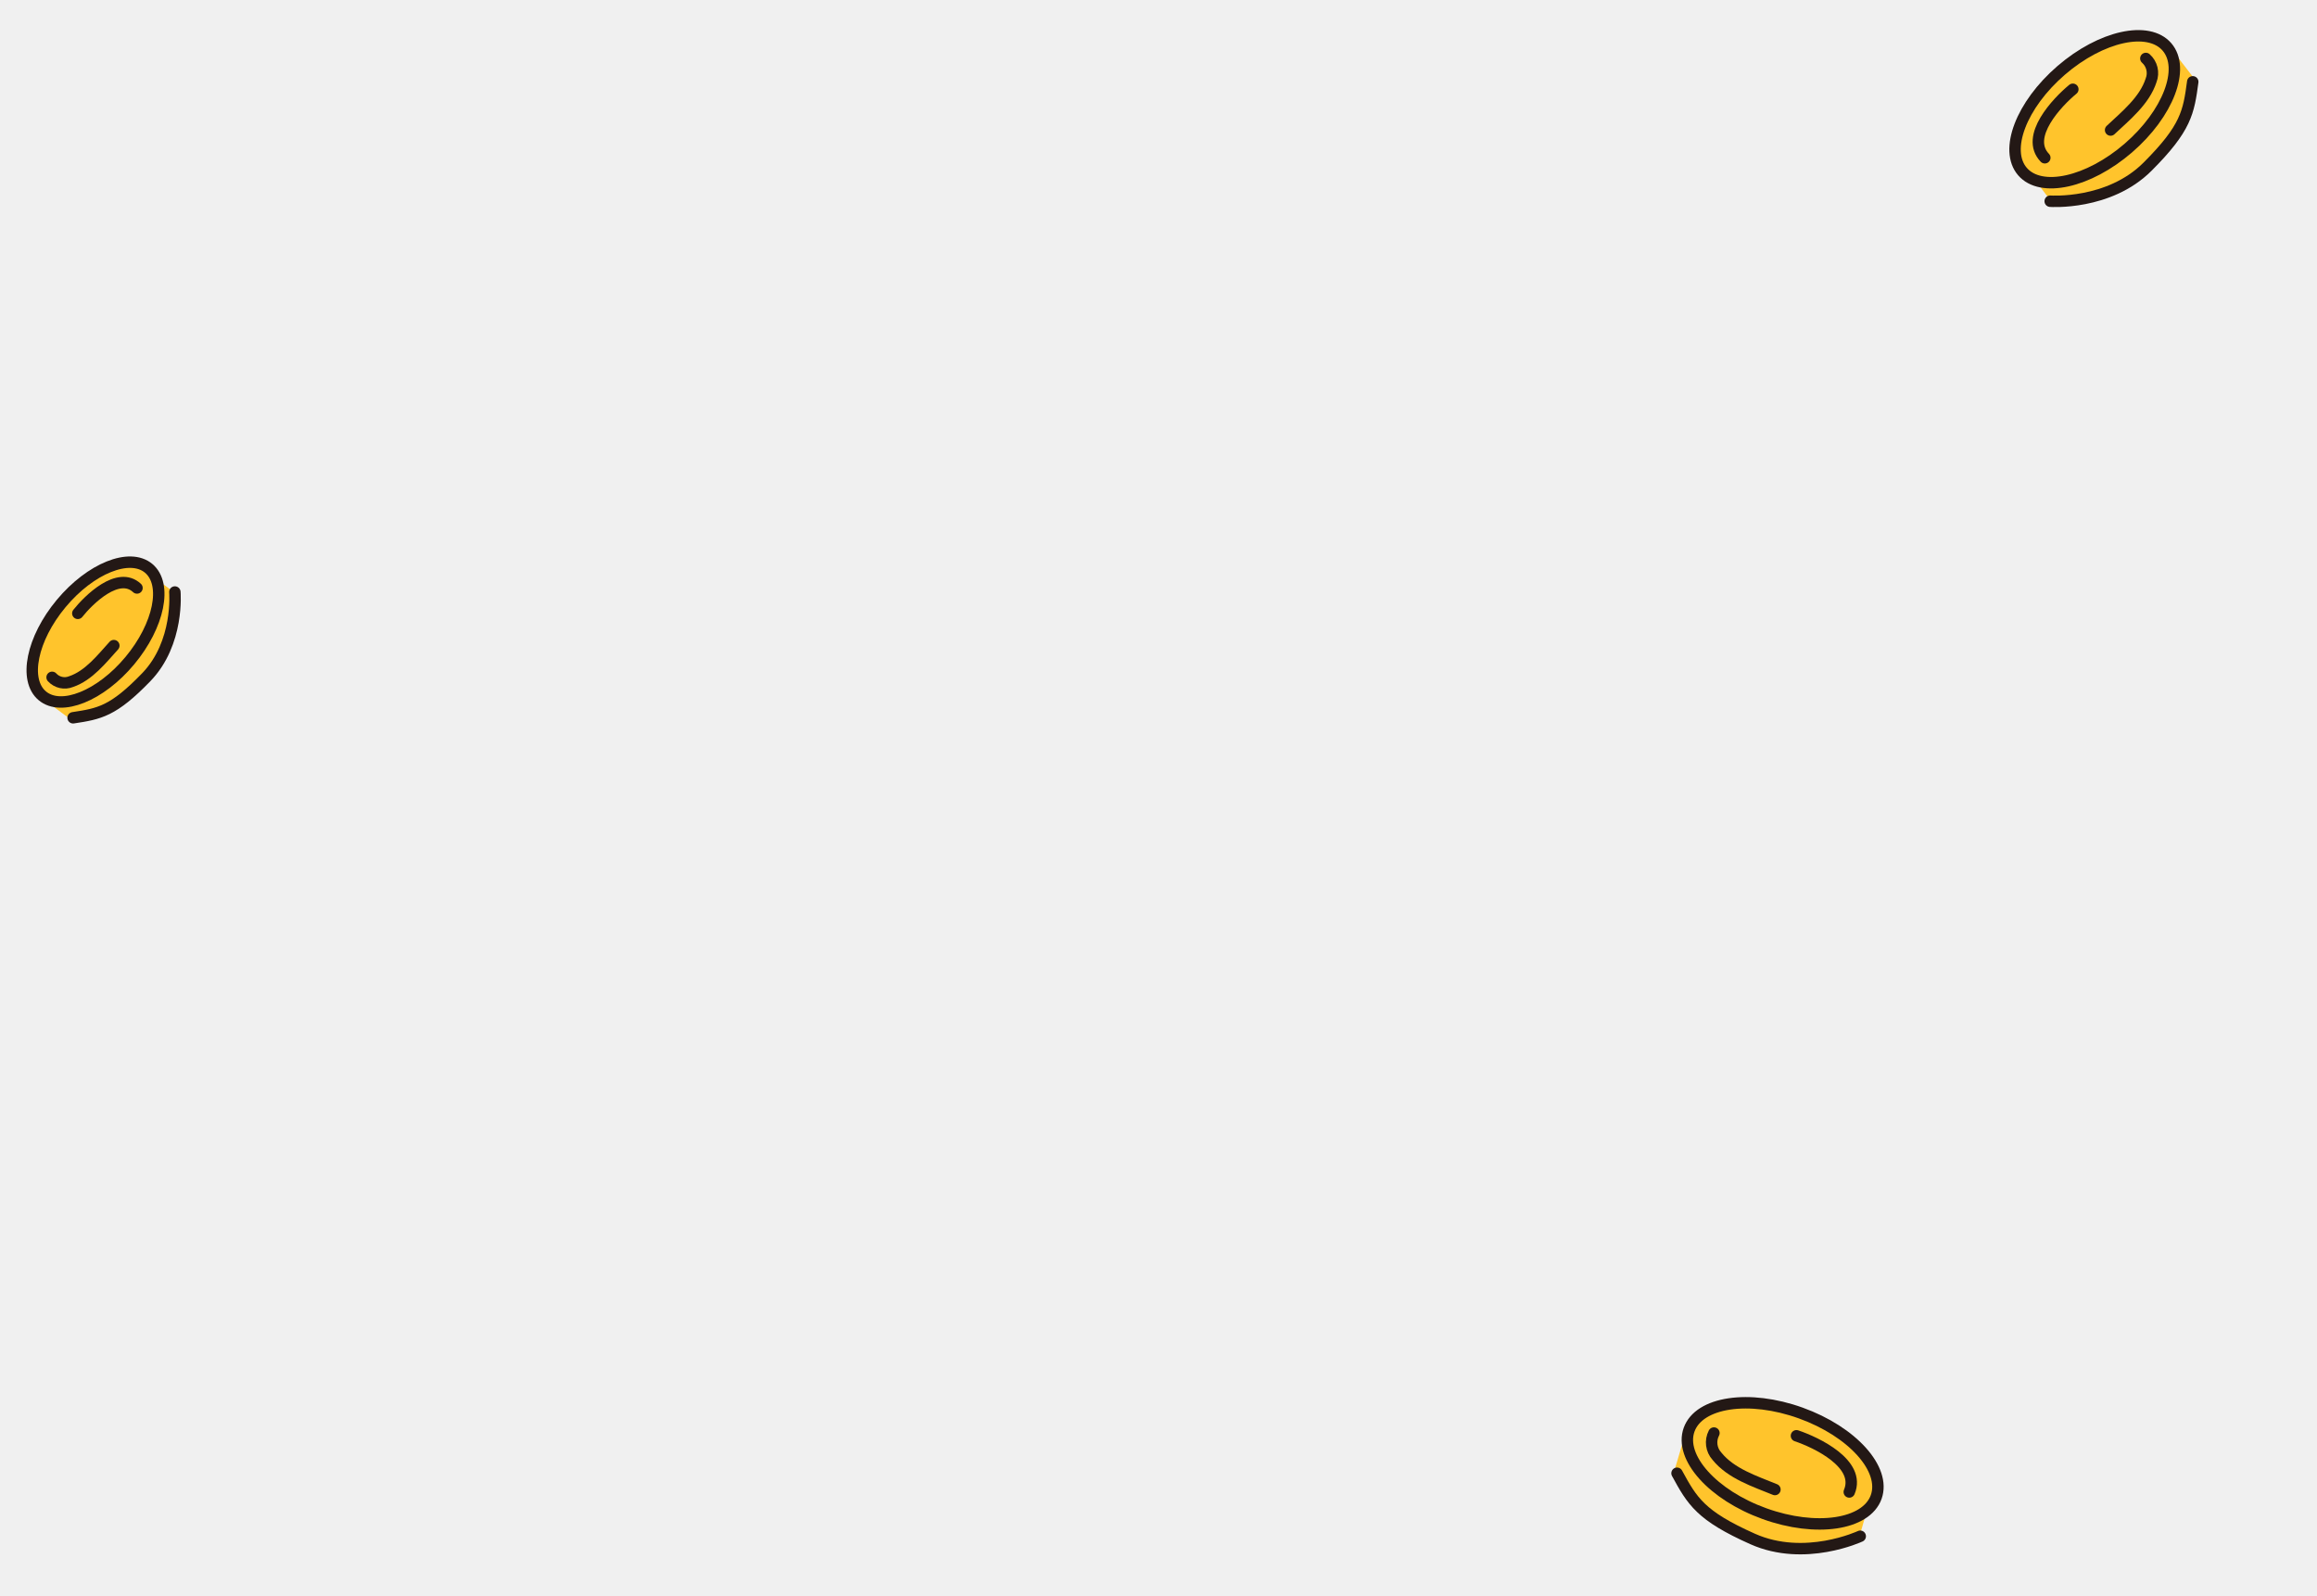
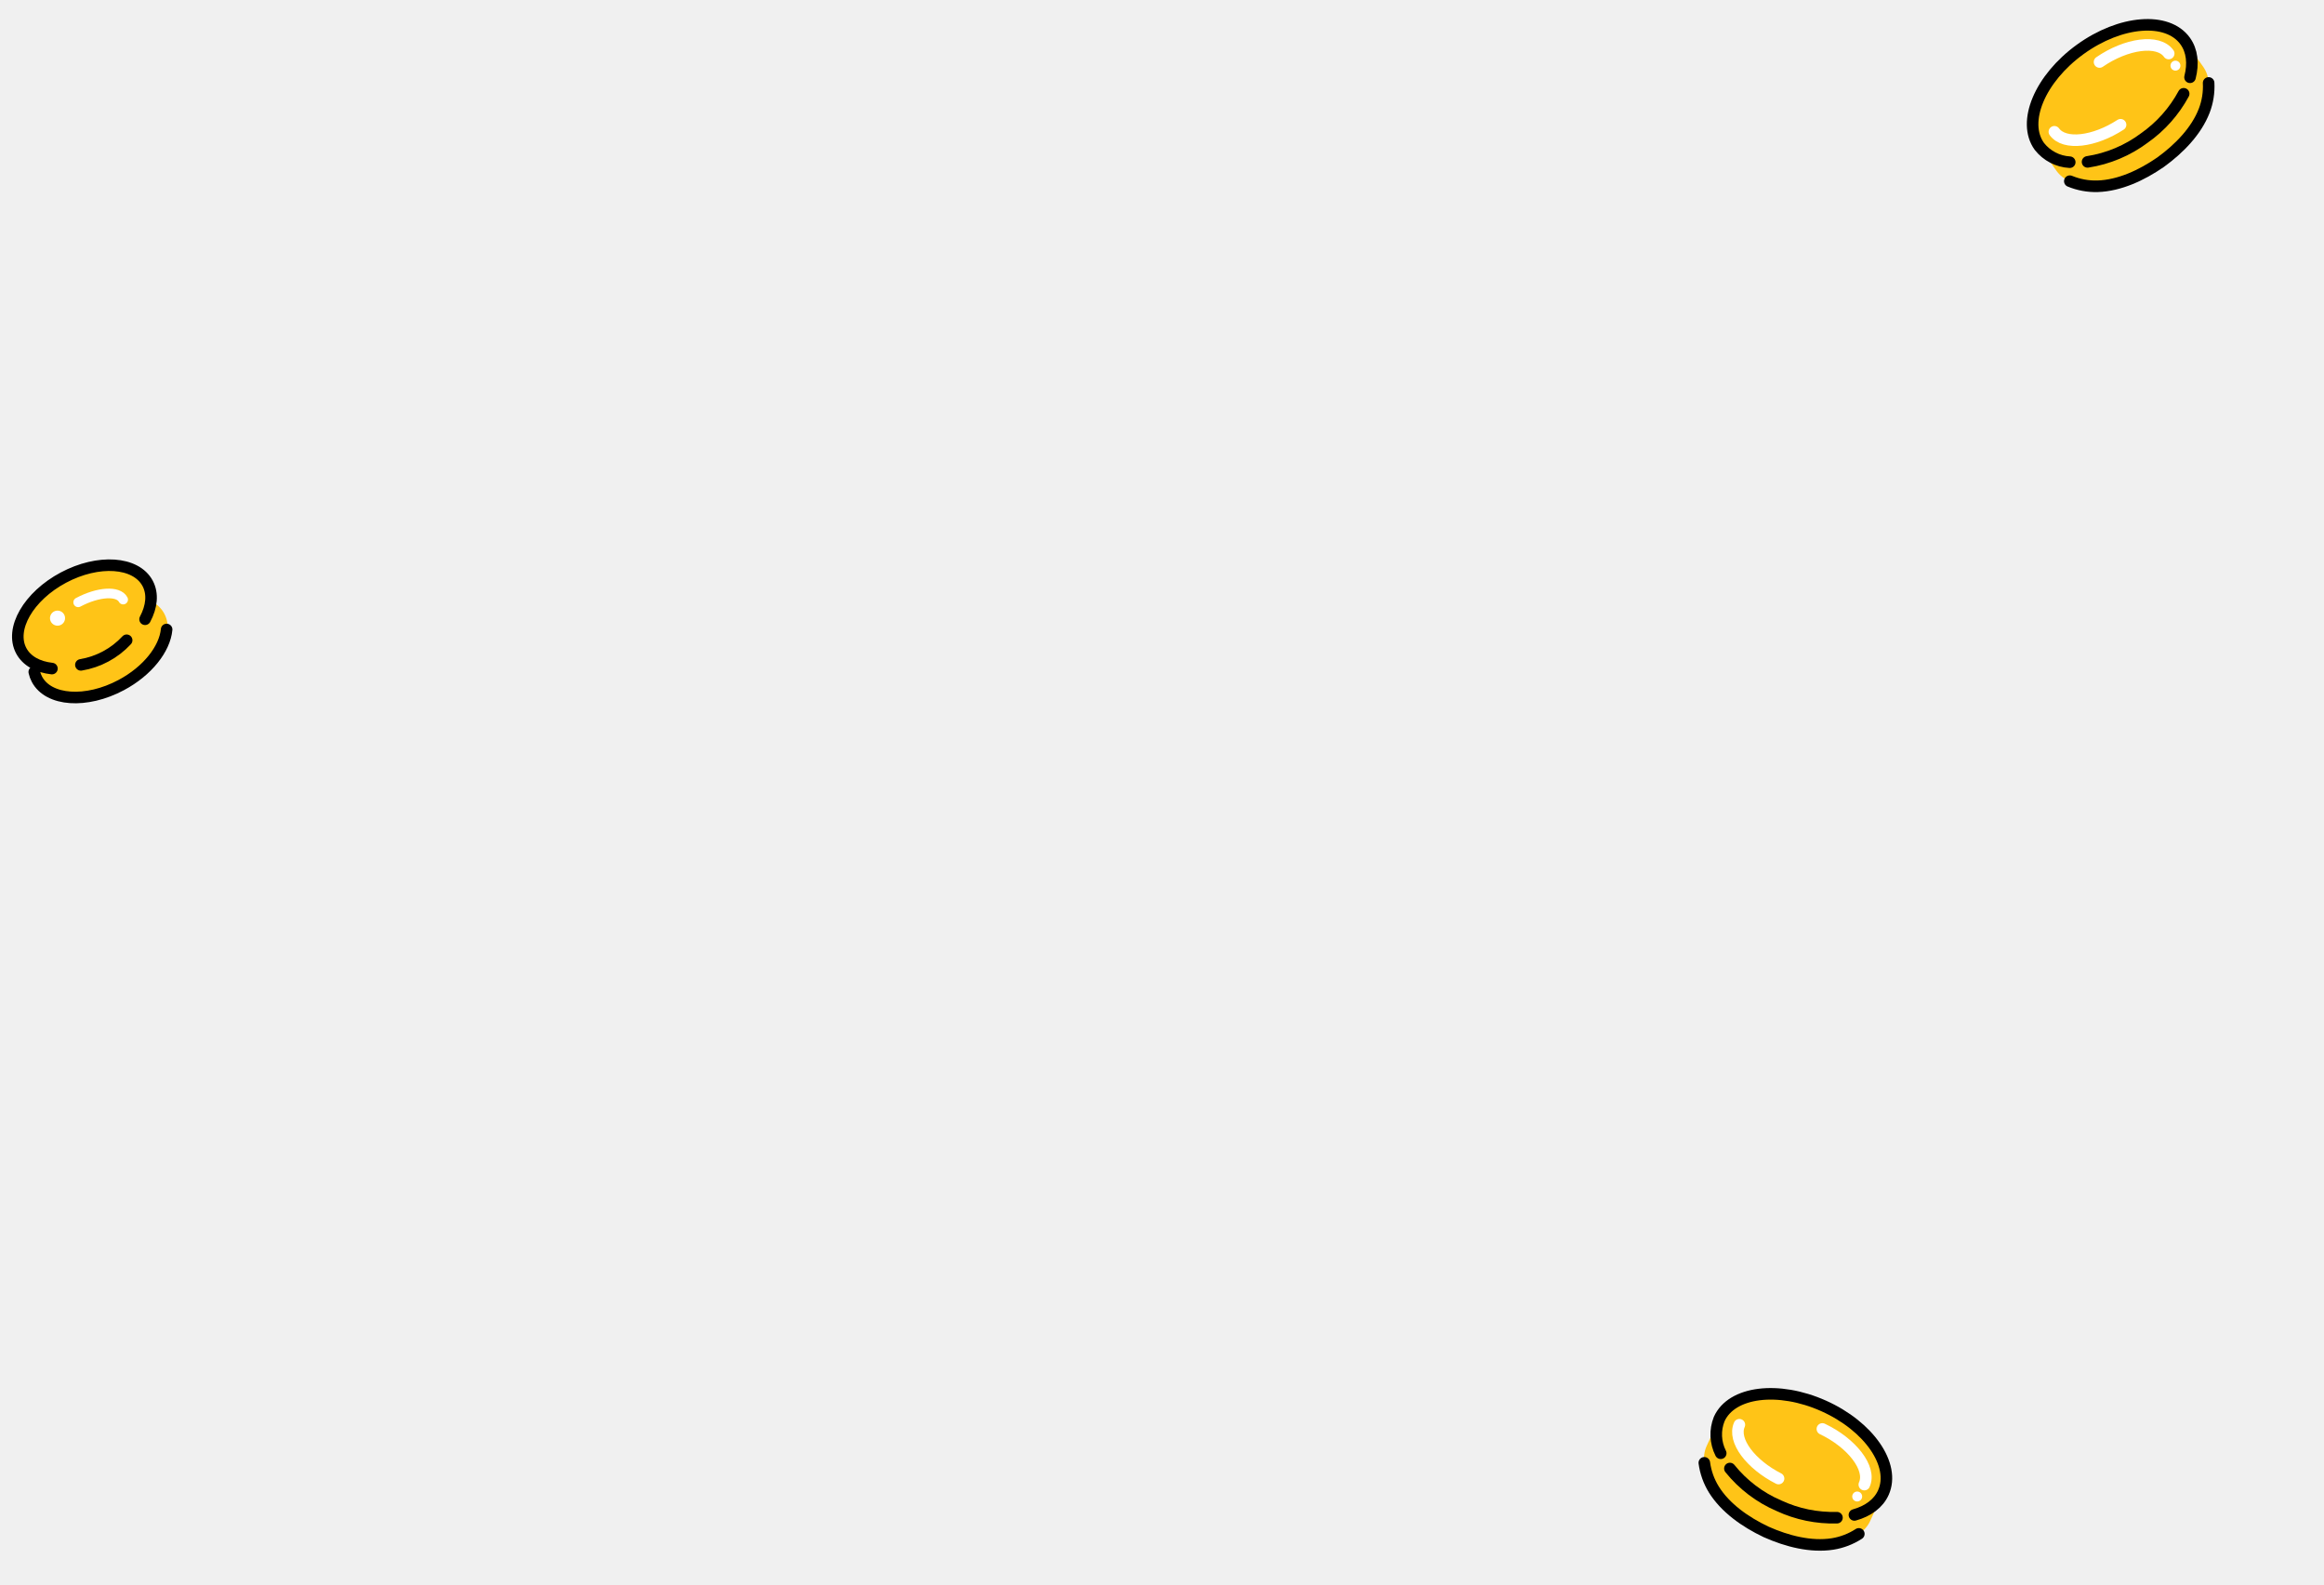
- <svg xmlns="http://www.w3.org/2000/svg" width="607.936" height="418.672" viewBox="0 0 607.936 418.672">
-   <g id="グループ_20609" data-name="グループ 20609" transform="translate(-929.064 -8048.364)">
-     <rect id="長方形_5822" data-name="長方形 5822" width="582" height="353" rx="40" transform="translate(955 8081.5)" fill="none" />
-     <g id="グループ_20463" data-name="グループ 20463" transform="translate(931.177 8189.964)">
-       <path id="パス_3552" data-name="パス 3552" d="M988.175,560.835l-10.139-7.413s-8.853-5.353-22.236,13.8c-9.059,13.591-1.442,22.031-1.442,22.031l6.382,4.736s13.783.823,22.128-13.8S988.175,560.835,988.175,560.835Z" transform="translate(-944.892 -547.267)" fill="#ffc42c" />
-       <path id="パス_3553" data-name="パス 3553" d="M985.874,558.825s1.2,13.349-7.5,22.349-12.3,9.6-19.2,10.649" transform="translate(-942.108 -545.097)" fill="none" stroke="#231815" stroke-linecap="round" stroke-miterlimit="10" stroke-width="3" />
-       <ellipse id="楕円形_2308" data-name="楕円形 2308" cx="21.786" cy="11.723" rx="21.786" ry="11.723" transform="matrix(0.64, -0.768, 0.768, 0.64, -0.001, 33.47)" fill="none" stroke="#231815" stroke-linecap="round" stroke-miterlimit="10" stroke-width="3" />
-       <path id="パス_3554" data-name="パス 3554" d="M975.612,558.415c-4.919-4.565-12.652,3.065-15.524,6.663" transform="translate(-941.783 -545.747)" fill="none" stroke="#231815" stroke-linecap="round" stroke-miterlimit="10" stroke-width="3" />
-       <path id="パス_3555" data-name="パス 3555" d="M971.311,569.193c-3.179,3.5-6.565,7.866-11.2,9.442a4.467,4.467,0,0,1-5-1.117" transform="translate(-943.556 -541.404)" fill="none" stroke="#231815" stroke-linecap="round" stroke-miterlimit="10" stroke-width="3" />
+ <svg xmlns="http://www.w3.org/2000/svg" width="603.272" height="411.354" viewBox="0 0 603.272 411.354">
+   <g id="グループ_20859" data-name="グループ 20859" transform="translate(-930.728 -8052.273)">
+     <rect id="しかく" width="575" height="348" transform="translate(959 8084.447)" fill="none" />
+     <g id="グループ_20805" data-name="グループ 20805" transform="matrix(0.985, 0.174, -0.174, 0.985, 1415.578, 8021.834)">
+       <g id="グループ_20700" data-name="グループ 20700" transform="translate(52.794 23.416)">
+         <path id="パス_4229" data-name="パス 4229" d="M94.051,32.054l-6.169-6.1-.03.031c-5.777-4.685-17.079-1.725-25.866,6.973l-.094.095-.02.02-.094.094c-8.605,8.879-11.446,20.211-6.7,25.938l-.031.03,6.168,6.1A7.815,7.815,0,0,0,65.1,67.287a17.574,17.574,0,0,0,7.323.049c5.537-1.156,10.756-4.787,15-8.981l.009-.01.01-.01c4.149-4.291,7.725-9.548,8.823-15.1a17.581,17.581,0,0,0-.126-7.323A7.812,7.812,0,0,0,94.051,32.054Z" transform="translate(-52.794 -23.555)" fill="#ffc417" />
+         <g id="グループ_20692" data-name="グループ 20692" transform="translate(0.025)">
+           <g id="グループ_20691" data-name="グループ 20691">
+             <g id="グループ_20690" data-name="グループ 20690">
+               <path id="パス_4230" data-name="パス 4230" d="M91.145,35.169c.281-3.662-.637-6.874-2.885-9.054C82.633,20.658,70.8,23.738,61.825,33S50.141,54.181,55.769,59.639A10.759,10.759,0,0,0,64.241,62.3" transform="translate(-52.835 -23.416)" fill="none" stroke="#000" stroke-linecap="round" stroke-linejoin="round" stroke-width="3" />
+               <path id="パス_4231" data-name="パス 4231" d="M79.07,71.912A32.993,32.993,0,0,0,92.5,63.253a33.409,33.409,0,0,0,8.06-13.088" transform="translate(-63.128 -33.91)" fill="none" stroke="#000" stroke-linecap="round" stroke-linejoin="round" stroke-width="3" />
+             </g>
+           </g>
+         </g>
+         <g id="グループ_20696" data-name="グループ 20696" transform="translate(14.523 5.237)">
+           <g id="グループ_20695" data-name="グループ 20695">
+             <g id="グループ_20694" data-name="グループ 20694">
+               <path id="パス_4233" data-name="パス 4233" d="M89.123,32.192c-3.308-3.247-11.3-.627-17.292,5.292" transform="translate(-71.831 -30.784)" fill="none" stroke="#fff" stroke-linecap="round" stroke-linejoin="round" stroke-width="3" />
+             </g>
+           </g>
+         </g>
+         <circle id="楕円形_2439" data-name="楕円形 2439" cx="1.29" cy="1.29" r="1.29" transform="translate(32.797 8.15)" fill="#fff" />
+         <g id="グループ_20699" data-name="グループ 20699" transform="translate(6.131 27.024)">
+           <g id="グループ_20698" data-name="グループ 20698" transform="translate(0 0)">
+             <g id="グループ_20697" data-name="グループ 20697">
+               <path id="パス_4234" data-name="パス 4234" d="M63.168,73.071c3.237,3.09,10.678.741,16.6-4.783" transform="translate(-63.168 -68.288)" fill="none" stroke="#fff" stroke-linecap="round" stroke-linejoin="round" stroke-width="3" />
+             </g>
+           </g>
+         </g>
+         <path id="パス_4235" data-name="パス 4235" d="M67.922,38.884" transform="translate(-58.729 -29.484)" fill="#ffc417" />
+       </g>
+       <path id="パス_4236" data-name="パス 4236" d="M73.047,75.128a17.574,17.574,0,0,0,7.323.049c5.537-1.156,10.756-4.787,15-8.981l.009-.01.01-.01c4.149-4.291,7.725-9.548,8.823-15.1a17.581,17.581,0,0,0-.126-7.323" transform="translate(-7.946 -7.98)" fill="none" stroke="#000" stroke-linecap="round" stroke-linejoin="round" stroke-width="3" />
    </g>
-     <g id="グループ_20464" data-name="グループ 20464" transform="translate(1414.676 8396.555) rotate(70)">
-       <path id="パス_3552-2" data-name="パス 3552" d="M44.088,9.7,31.945.824S21.342-5.586,5.314,17.346C-5.535,33.622,3.588,43.732,3.588,43.732L11.231,49.4s16.507.986,26.5-16.522S44.088,9.7,44.088,9.7Z" transform="translate(7.75 6.547)" fill="#ffc42c" />
-       <path id="パス_3553-2" data-name="パス 3553" d="M31.974,0s1.437,15.987-8.98,26.765S8.262,38.262,0,39.519" transform="translate(20.441 16.441)" fill="none" stroke="#231815" stroke-linecap="round" stroke-miterlimit="10" stroke-width="3" />
-       <ellipse id="楕円形_2308-2" data-name="楕円形 2308" cx="26.092" cy="14.039" rx="26.092" ry="14.039" transform="matrix(0.64, -0.768, 0.768, 0.64, 0, 40.084)" fill="none" stroke="#231815" stroke-linecap="round" stroke-miterlimit="10" stroke-width="3" />
-       <path id="パス_3554-2" data-name="パス 3554" d="M18.593,1.695C12.7-3.772,3.44,5.365,0,9.675" transform="translate(21.923 13.476)" fill="none" stroke="#231815" stroke-linecap="round" stroke-miterlimit="10" stroke-width="3" />
-       <path id="パス_3555-2" data-name="パス 3555" d="M19.4,0c-3.807,4.189-7.863,9.42-13.416,11.308A5.35,5.35,0,0,1,0,9.97" transform="translate(13.839 33.281)" fill="none" stroke="#231815" stroke-linecap="round" stroke-miterlimit="10" stroke-width="3" />
+     <g id="グループ_20807" data-name="グループ 20807" transform="matrix(0.342, 0.94, -0.94, 0.342, 1413.996, 8347.828)">
+       <g id="グループ_20700-2" data-name="グループ 20700" transform="translate(52.794 23.416)">
+         <path id="パス_4229-2" data-name="パス 4229" d="M94.051,32.054l-6.169-6.1-.03.031c-5.777-4.685-17.079-1.725-25.866,6.973l-.094.095-.02.02-.094.094c-8.605,8.879-11.446,20.211-6.7,25.938l-.031.03,6.168,6.1A7.815,7.815,0,0,0,65.1,67.287a17.574,17.574,0,0,0,7.323.049c5.537-1.156,10.756-4.787,15-8.981l.009-.01.01-.01c4.149-4.291,7.725-9.548,8.823-15.1a17.581,17.581,0,0,0-.126-7.323A7.812,7.812,0,0,0,94.051,32.054Z" transform="translate(-52.794 -23.555)" fill="#ffc417" />
+         <g id="グループ_20692-2" data-name="グループ 20692" transform="translate(0.025)">
+           <g id="グループ_20691-2" data-name="グループ 20691">
+             <g id="グループ_20690-2" data-name="グループ 20690">
+               <path id="パス_4230-2" data-name="パス 4230" d="M91.145,35.169c.281-3.662-.637-6.874-2.885-9.054C82.633,20.658,70.8,23.738,61.825,33S50.141,54.181,55.769,59.639A10.759,10.759,0,0,0,64.241,62.3" transform="translate(-52.835 -23.416)" fill="none" stroke="#000" stroke-linecap="round" stroke-linejoin="round" stroke-width="3" />
+               <path id="パス_4231-2" data-name="パス 4231" d="M79.07,71.912A32.993,32.993,0,0,0,92.5,63.253a33.409,33.409,0,0,0,8.06-13.088" transform="translate(-63.128 -33.91)" fill="none" stroke="#000" stroke-linecap="round" stroke-linejoin="round" stroke-width="3" />
+             </g>
+           </g>
+         </g>
+         <g id="グループ_20696-2" data-name="グループ 20696" transform="translate(14.523 5.237)">
+           <g id="グループ_20695-2" data-name="グループ 20695">
+             <g id="グループ_20694-2" data-name="グループ 20694">
+               <path id="パス_4233-2" data-name="パス 4233" d="M89.123,32.192c-3.308-3.247-11.3-.627-17.292,5.292" transform="translate(-71.831 -30.784)" fill="none" stroke="#fff" stroke-linecap="round" stroke-linejoin="round" stroke-width="3" />
+             </g>
+           </g>
+         </g>
+         <circle id="楕円形_2439-2" data-name="楕円形 2439" cx="1.29" cy="1.29" r="1.29" transform="translate(32.797 8.15)" fill="#fff" />
+         <g id="グループ_20699-2" data-name="グループ 20699" transform="translate(6.131 27.024)">
+           <g id="グループ_20698-2" data-name="グループ 20698" transform="translate(0 0)">
+             <g id="グループ_20697-2" data-name="グループ 20697">
+               <path id="パス_4234-2" data-name="パス 4234" d="M63.168,73.071c3.237,3.09,10.678.741,16.6-4.783" transform="translate(-63.168 -68.288)" fill="none" stroke="#fff" stroke-linecap="round" stroke-linejoin="round" stroke-width="3" />
+             </g>
+           </g>
+         </g>
+         <path id="パス_4235-2" data-name="パス 4235" d="M67.922,38.884" transform="translate(-58.729 -29.484)" fill="#ffc417" />
+       </g>
+       <path id="パス_4236-2" data-name="パス 4236" d="M73.047,75.128a17.574,17.574,0,0,0,7.323.049c5.537-1.156,10.756-4.787,15-8.981l.009-.01.01-.01c4.149-4.291,7.725-9.548,8.823-15.1a17.581,17.581,0,0,0-.126-7.323" transform="translate(-7.946 -7.98)" fill="none" stroke="#000" stroke-linecap="round" stroke-linejoin="round" stroke-width="3" />
    </g>
-     <g id="グループ_20465" data-name="グループ 20465" transform="matrix(0.017, 1, -1, 0.017, 1506.079, 8050.179)">
-       <path id="パス_3552-3" data-name="パス 3552" d="M42.306,38.106,30.654,46.625S20.48,52.777,5.1,30.771C-5.312,15.153,3.443,5.452,3.443,5.452L10.778.01s15.84-.946,25.43,15.854S42.306,38.106,42.306,38.106Z" transform="translate(7.437 2.017)" fill="#ffc42c" />
-       <path id="パス_3553-3" data-name="パス 3553" d="M30.682,37.922s1.379-15.341-8.617-25.684S7.928,1.206,0,0" transform="translate(19.615 2.017)" fill="none" stroke="#231815" stroke-linecap="round" stroke-miterlimit="10" stroke-width="3" />
-       <ellipse id="楕円形_2308-3" data-name="楕円形 2308" cx="25.037" cy="13.472" rx="25.037" ry="13.472" transform="matrix(0.64, 0.768, -0.768, 0.64, 20.697, 0)" fill="none" stroke="#231815" stroke-linecap="round" stroke-miterlimit="10" stroke-width="3" />
-       <path id="パス_3554-3" data-name="パス 3554" d="M17.841,7.657C12.188,12.9,3.3,4.135,0,0" transform="translate(21.037 33.5)" fill="none" stroke="#231815" stroke-linecap="round" stroke-miterlimit="10" stroke-width="3" />
-       <path id="パス_3555-3" data-name="パス 3555" d="M18.618,11.208C14.964,7.189,11.072,2.168,5.743.357A5.134,5.134,0,0,0,0,1.642" transform="translate(13.28 12.571)" fill="none" stroke="#231815" stroke-linecap="round" stroke-miterlimit="10" stroke-width="3" />
+     <g id="グループ_20806" data-name="グループ 20806" transform="translate(733.663 8531.697) rotate(-67)">
+       <g id="グループ_20620" data-name="グループ 20620" transform="translate(352.116 56.123)">
+         <g id="グループ_20619" data-name="グループ 20619" transform="translate(0 0)">
+           <ellipse id="楕円形_2390" data-name="楕円形 2390" cx="11.611" cy="18.591" rx="11.611" ry="18.591" transform="translate(5.556 18.062) rotate(-51.061)" fill="#ffc417" />
+           <ellipse id="楕円形_2391" data-name="楕円形 2391" cx="11.611" cy="18.591" rx="11.611" ry="18.591" transform="translate(0 25.123) rotate(-51.061)" fill="#ffc417" />
+           <path id="パス_4081" data-name="パス 4081" d="M372.483,80.225a20.846,20.846,0,0,1-10.523-8.44" transform="translate(-346.427 -47.072)" fill="none" stroke="#000" stroke-linecap="round" stroke-linejoin="round" stroke-width="3" />
+           <path id="パス_4082" data-name="パス 4082" d="M359.759,72.115c-1.049-3.5-.754-6.794,1.141-9.139,4.03-4.988,13.77-3.8,21.757,2.654s11.193,15.727,7.162,20.714c-1.917,2.375-5.13,3.35-8.831,3.023" transform="translate(-348.046 -53.945)" fill="none" stroke="#000" stroke-linecap="round" stroke-linejoin="round" stroke-width="3" />
+           <path id="パス_4084" data-name="パス 4084" d="M382.642,92.5c-4.817,1.531-11.855-.339-17.89-5.216-7.986-6.452-11.193-15.727-7.164-20.714a7.421,7.421,0,0,1,1.483-1.392" transform="translate(-349.959 -50.889)" fill="none" stroke="#000" stroke-linecap="round" stroke-linejoin="round" stroke-width="3" />
+           <path id="パス_4238" data-name="パス 4238" d="M371.668,66.925c4.571,3.694,6.909,8.384,5.219,10.473" transform="translate(-341.466 -49.205)" fill="none" stroke="#fff" stroke-linecap="round" stroke-linejoin="round" stroke-width="2.5" />
+           <ellipse id="楕円形_2441" data-name="楕円形 2441" cx="1.957" cy="1.957" rx="1.957" ry="1.957" transform="translate(22.372 12.436)" fill="#fff" />
+         </g>
+       </g>
    </g>
  </g>
</svg>
